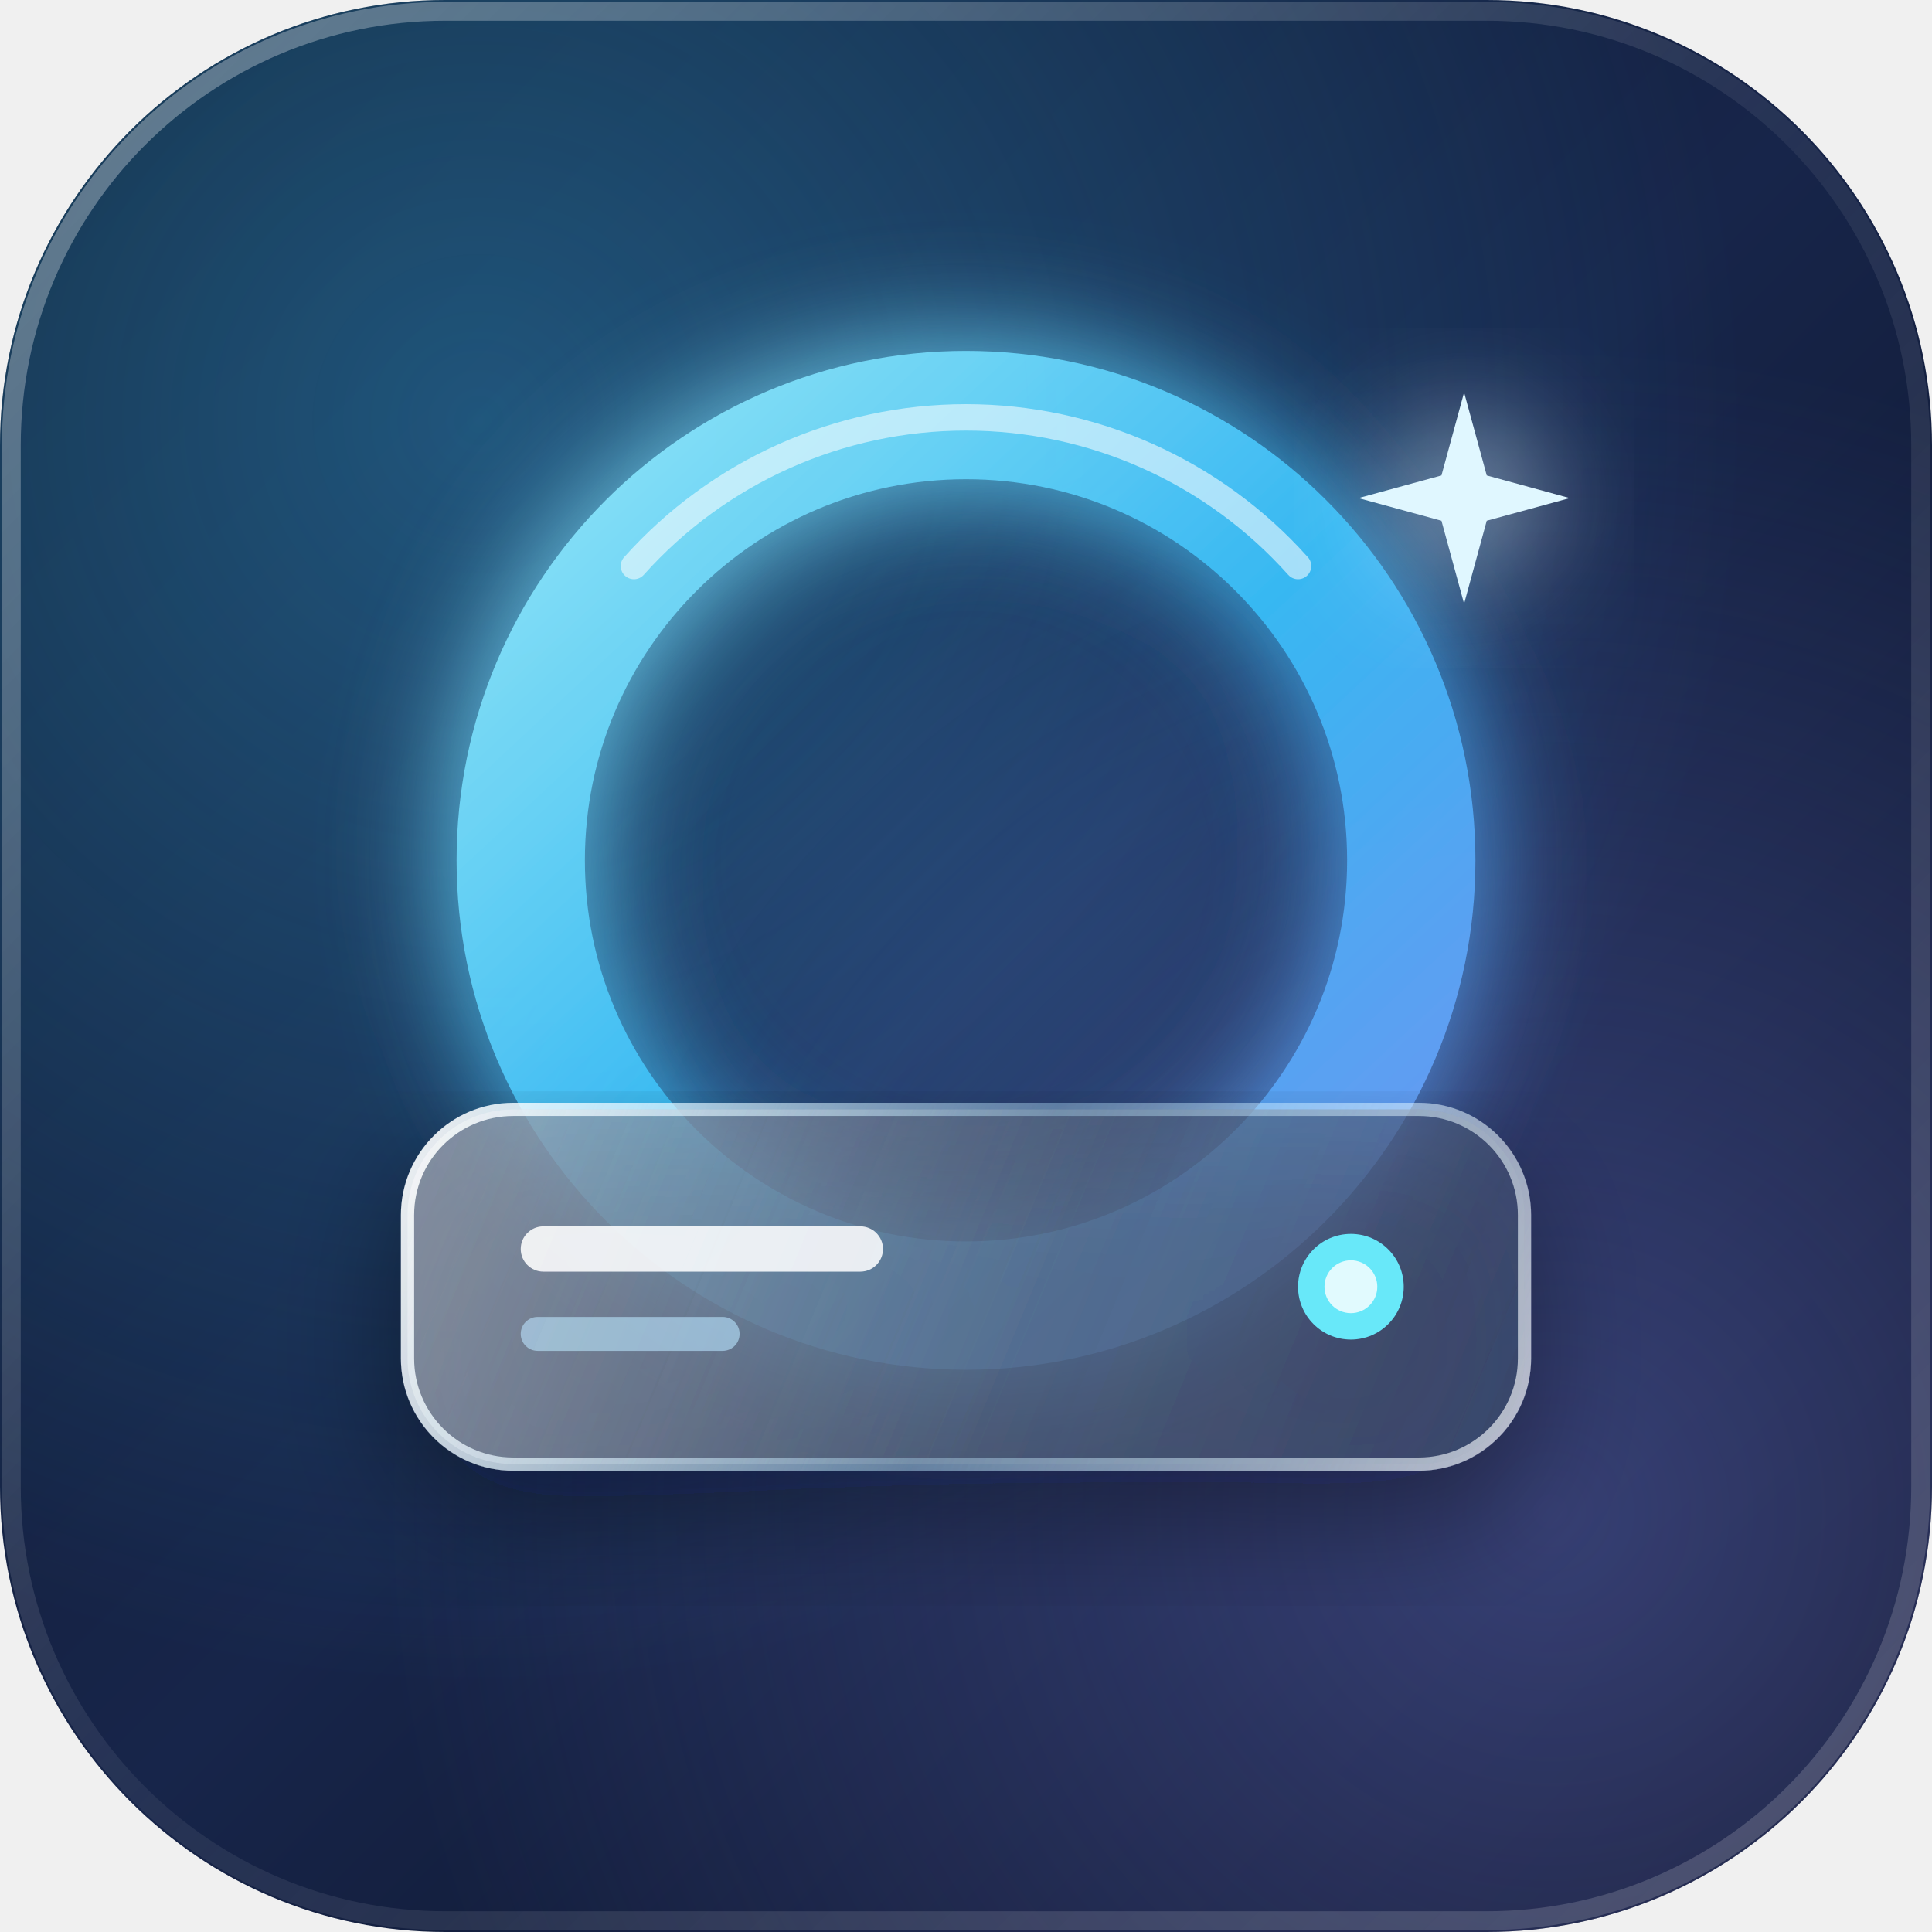
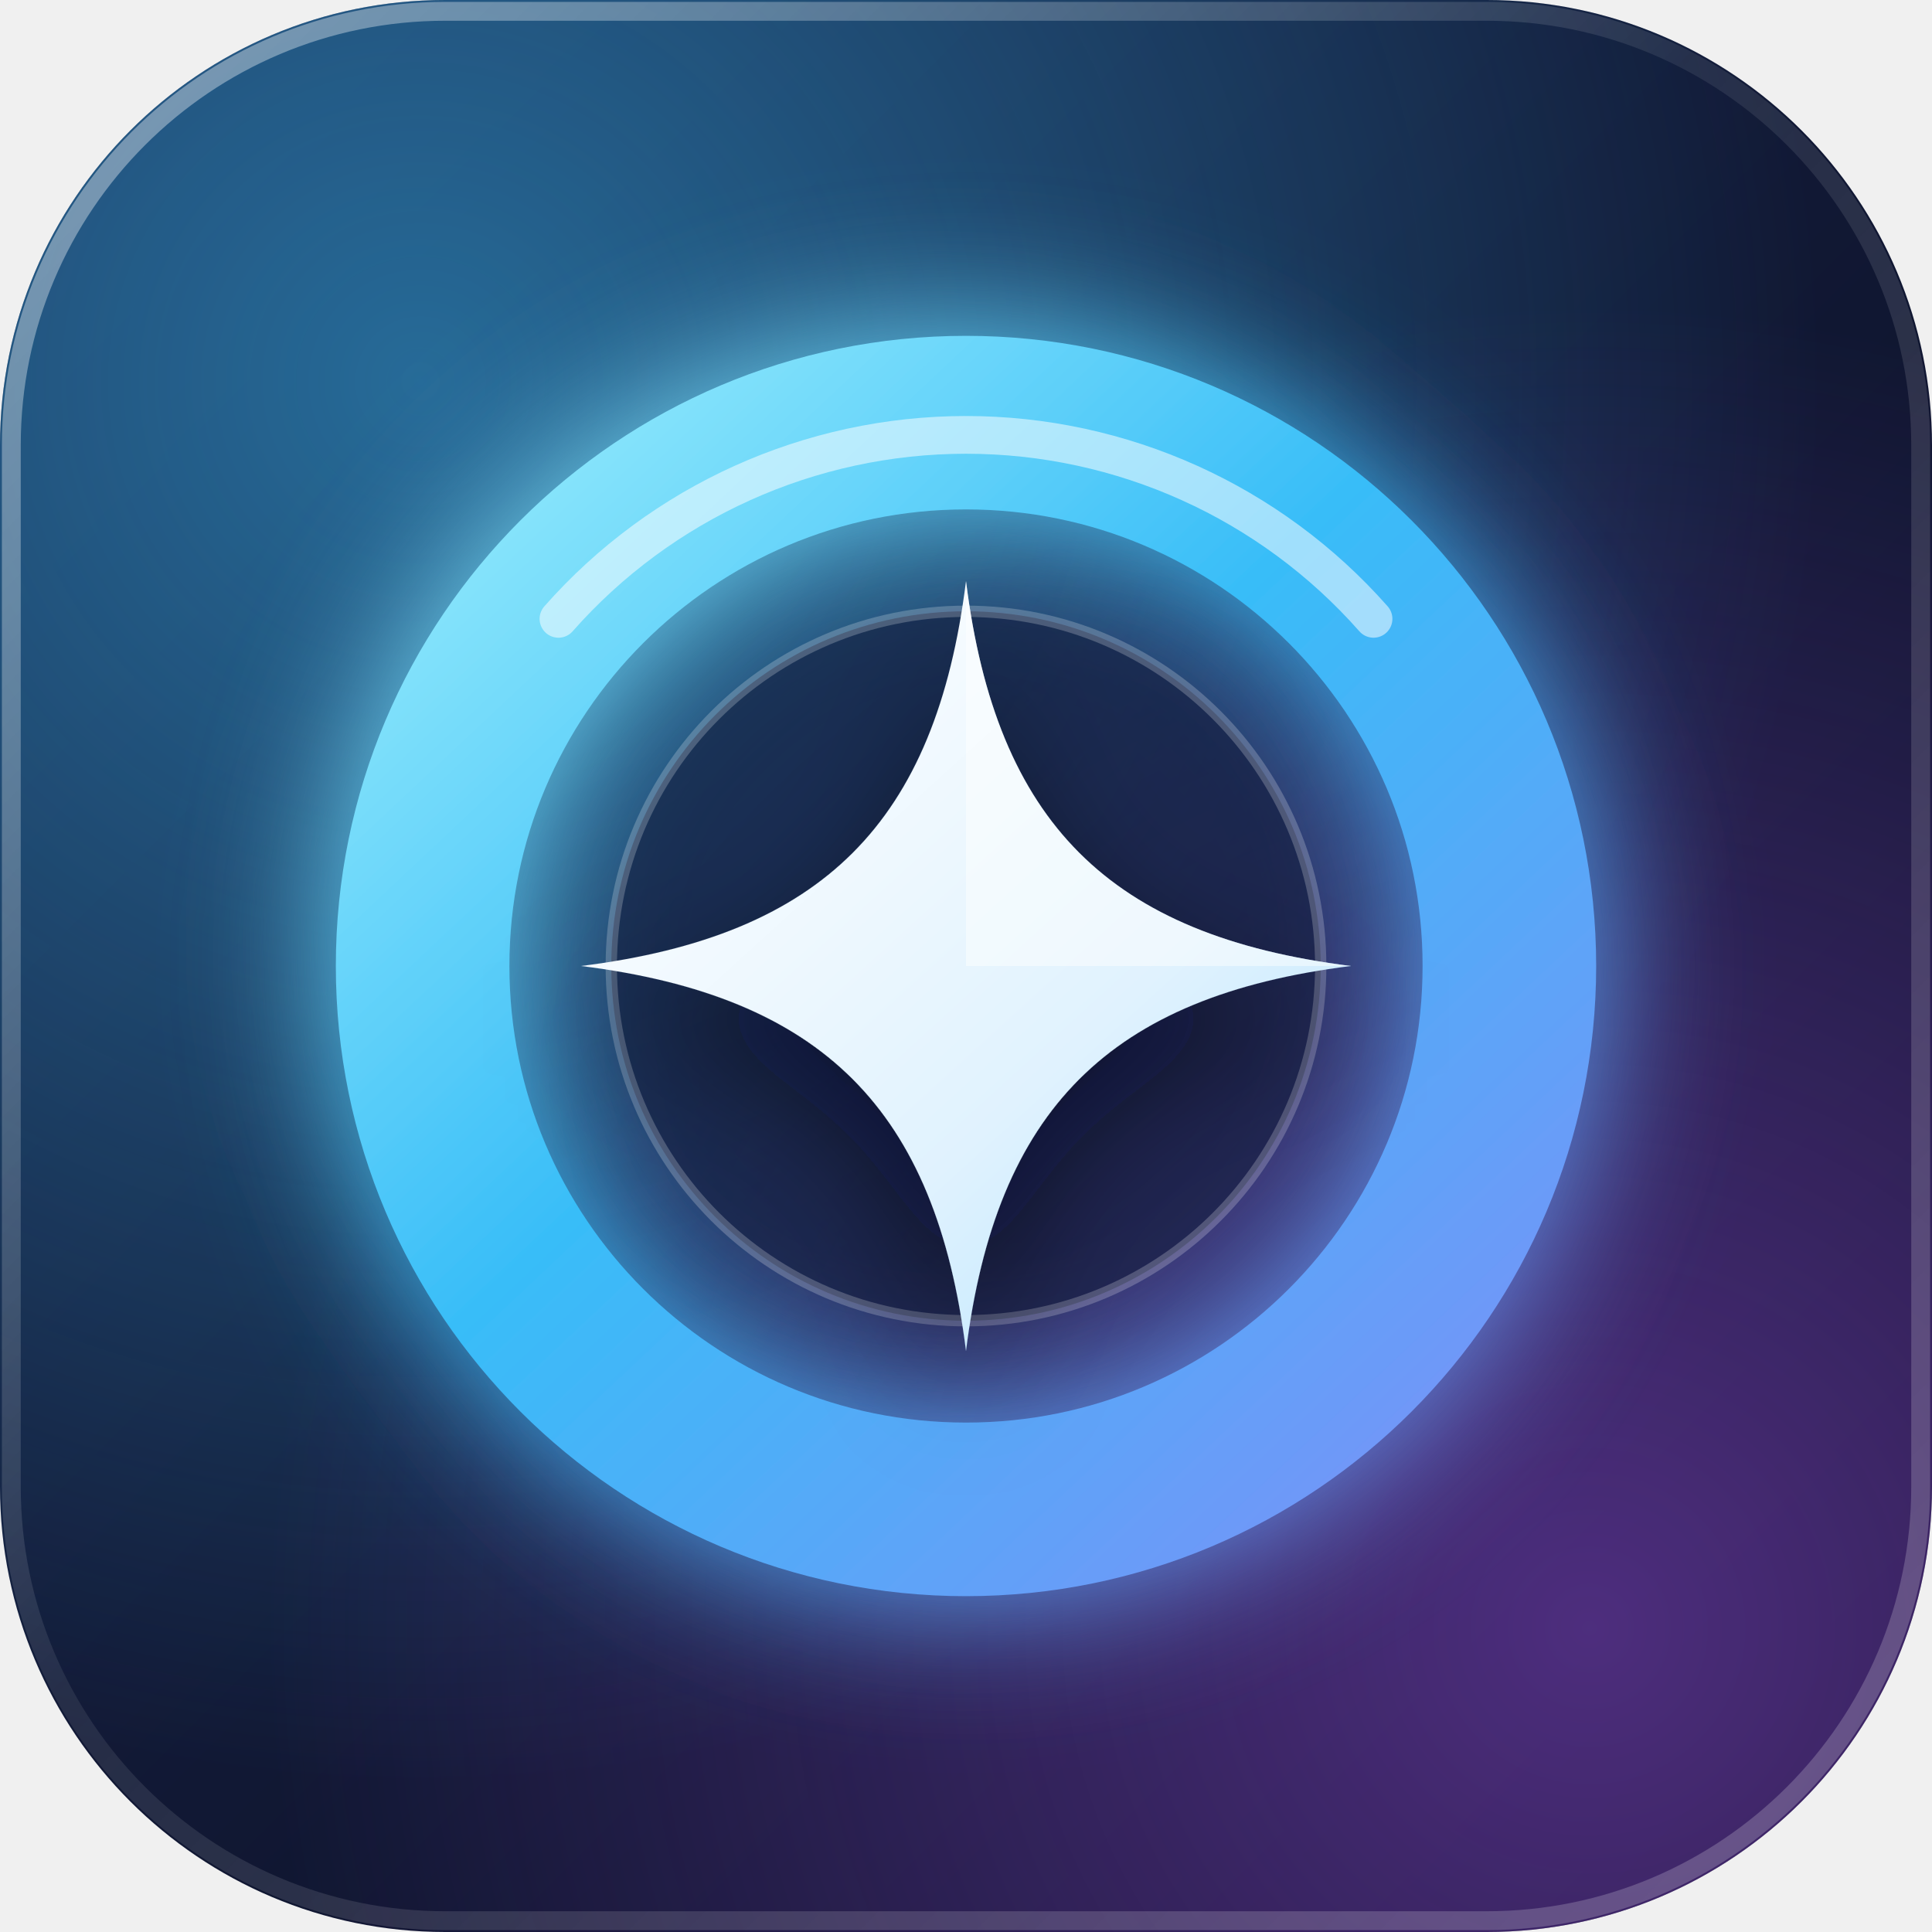
<svg xmlns="http://www.w3.org/2000/svg" viewBox="0 0 512 512">
  <defs>
    <linearGradient id="bg" x1="0" y1="0" x2="1" y2="1">
-       <stop offset="0%" stop-color="#0f172a" />
-       <stop offset="50%" stop-color="#17254a" />
-       <stop offset="100%" stop-color="#090d1a" />
+       <stop offset="0%" stop-color="#192347" />
+       <stop offset="52%" stop-color="#111834" />
+       <stop offset="100%" stop-color="#090d1e" />
    </linearGradient>
-     <radialGradient id="nebula1" cx="25%" cy="22%" r="65%">
-       <stop offset="0%" stop-color="#38bdf8" stop-opacity=".35" />
+     <radialGradient id="aura1" cx="22%" cy="20%" r="72%">
+       <stop offset="0%" stop-color="#38bdf8" stop-opacity=".48" />
      <stop offset="100%" stop-color="#38bdf8" stop-opacity="0" />
    </radialGradient>
-     <radialGradient id="nebula2" cx="80%" cy="78%" r="60%">
-       <stop offset="0%" stop-color="#818cf8" stop-opacity=".35" />
-       <stop offset="100%" stop-color="#818cf8" stop-opacity="0" />
+     <radialGradient id="aura2" cx="82%" cy="84%" r="68%">
+       <stop offset="0%" stop-color="#a855f7" stop-opacity=".42" />
+       <stop offset="100%" stop-color="#a855f7" stop-opacity="0" />
    </radialGradient>
-     <linearGradient id="haloGrad" x1="120" y1="90" x2="400" y2="390" gradientUnits="userSpaceOnUse">
+     <linearGradient id="ring" x1="100" y1="90" x2="412" y2="422" gradientUnits="userSpaceOnUse">
      <stop offset="0%" stop-color="#a5f3fc" />
-       <stop offset="48%" stop-color="#38bdf8" />
+       <stop offset="45%" stop-color="#38bdf8" />
      <stop offset="100%" stop-color="#818cf8" />
    </linearGradient>
-     <linearGradient id="deckFill" x1="110" y1="295" x2="400" y2="415" gradientUnits="userSpaceOnUse">
-       <stop offset="0%" stop-color="#ffffff" stop-opacity=".46" />
-       <stop offset="55%" stop-color="#e0f2fe" stop-opacity=".22" />
-       <stop offset="100%" stop-color="#c7d2fe" stop-opacity=".14" />
-     </linearGradient>
-     <linearGradient id="deckRim" x1="110" y1="295" x2="400" y2="415" gradientUnits="userSpaceOnUse">
-       <stop offset="0%" stop-color="#ffffff" stop-opacity=".92" />
-       <stop offset="50%" stop-color="#bae6fd" stop-opacity=".35" />
-       <stop offset="100%" stop-color="#ffffff" stop-opacity=".65" />
+     <linearGradient id="prism" x1="176" y1="168" x2="336" y2="344" gradientUnits="userSpaceOnUse">
+       <stop offset="0%" stop-color="#ffffff" />
+       <stop offset="65%" stop-color="#e0f2fe" />
+       <stop offset="100%" stop-color="#bae6fd" />
    </linearGradient>
    <linearGradient id="outerRim" x1="0" y1="0" x2="1" y2="1">
-       <stop offset="0%" stop-color="#ffffff" stop-opacity=".34" />
-       <stop offset="50%" stop-color="#ffffff" stop-opacity=".06" />
-       <stop offset="100%" stop-color="#ffffff" stop-opacity=".18" />
+       <stop offset="0%" stop-color="#ffffff" stop-opacity=".42" />
+       <stop offset="45%" stop-color="#ffffff" stop-opacity=".08" />
+       <stop offset="100%" stop-color="#ffffff" stop-opacity=".22" />
    </linearGradient>
-     <filter id="glow" x="-30%" y="-30%" width="160%" height="160%">
-       <feGaussianBlur stdDeviation="16" result="b" />
+     <filter id="haloGlow" x="-30%" y="-30%" width="160%" height="160%">
+       <feGaussianBlur stdDeviation="20" result="blur" />
      <feMerge>
-         <feMergeNode in="b" />
+         <feMergeNode in="blur" />
        <feMergeNode in="SourceGraphic" />
      </feMerge>
    </filter>
-     <filter id="cardShadow" x="-20%" y="-20%" width="140%" height="160%">
+     <filter id="softShadow" x="-30%" y="-30%" width="160%" height="160%">
      <feDropShadow dx="0" dy="14" stdDeviation="16" flood-color="#020617" flood-opacity=".55" />
    </filter>
  </defs>
  <rect width="512" height="512" rx="118" fill="url(#bg)" />
-   <rect width="512" height="512" rx="118" fill="url(#nebula1)" />
-   <rect width="512" height="512" rx="118" fill="url(#nebula2)" />
+   <rect width="512" height="512" rx="118" fill="url(#aura1)" />
+   <rect width="512" height="512" rx="118" fill="url(#aura2)" />
  <rect x="3" y="3" width="506" height="506" rx="115" fill="none" stroke="url(#outerRim)" stroke-width="5" />
-   <circle cx="256" cy="228" r="118" fill="none" stroke="url(#haloGrad)" stroke-width="34" filter="url(#glow)" opacity=".96" />
-   <path d="M168 150 A118 118 0 0 1 344 150" fill="none" stroke="#ffffff" stroke-width="7" stroke-linecap="round" opacity=".55" />
-   <g filter="url(#cardShadow)">
-     <rect x="108" y="294" width="296" height="94" rx="28" fill="#172646" fill-opacity=".58" />
-     <rect x="108" y="294" width="296" height="94" rx="28" fill="url(#deckFill)" stroke="url(#deckRim)" stroke-width="3.5" />
-     <rect x="138" y="325" width="96" height="12" rx="6" fill="#ffffff" fill-opacity=".86" />
-     <rect x="138" y="349" width="58" height="9" rx="4.5" fill="#bae6fd" fill-opacity=".58" />
-     <circle cx="358" cy="341" r="14" fill="#67e8f9" />
-     <circle cx="358" cy="341" r="7" fill="#ffffff" opacity=".8" />
+   <circle cx="256" cy="256" r="144" fill="none" stroke="url(#ring)" stroke-width="46" filter="url(#haloGlow)" />
+   <path d="M148 164 A144 144 0 0 1 364 164" fill="none" stroke="#ffffff" stroke-width="10" stroke-linecap="round" opacity=".52" />
+   <circle cx="256" cy="256" r="94" fill="#131c3d" fill-opacity=".62" stroke="#ffffff" stroke-opacity=".22" stroke-width="3" />
+   <g filter="url(#softShadow)">
+     <path d="M256 154 C264 218 294 248 358 256 C294 264 264 294 256 358 C248 294 218 264 154 256 C218 248 248 218 256 154 Z" fill="url(#prism)" />
+     <path d="M256 154 C264 218 294 248 358 256 L256 256 Z" fill="#ffffff" opacity=".45" />
  </g>
-   <path d="M388 104 L394 126 L416 132 L394 138 L388 160 L382 138 L360 132 L382 126 Z" fill="#e0f7ff" filter="url(#glow)" />
</svg>
